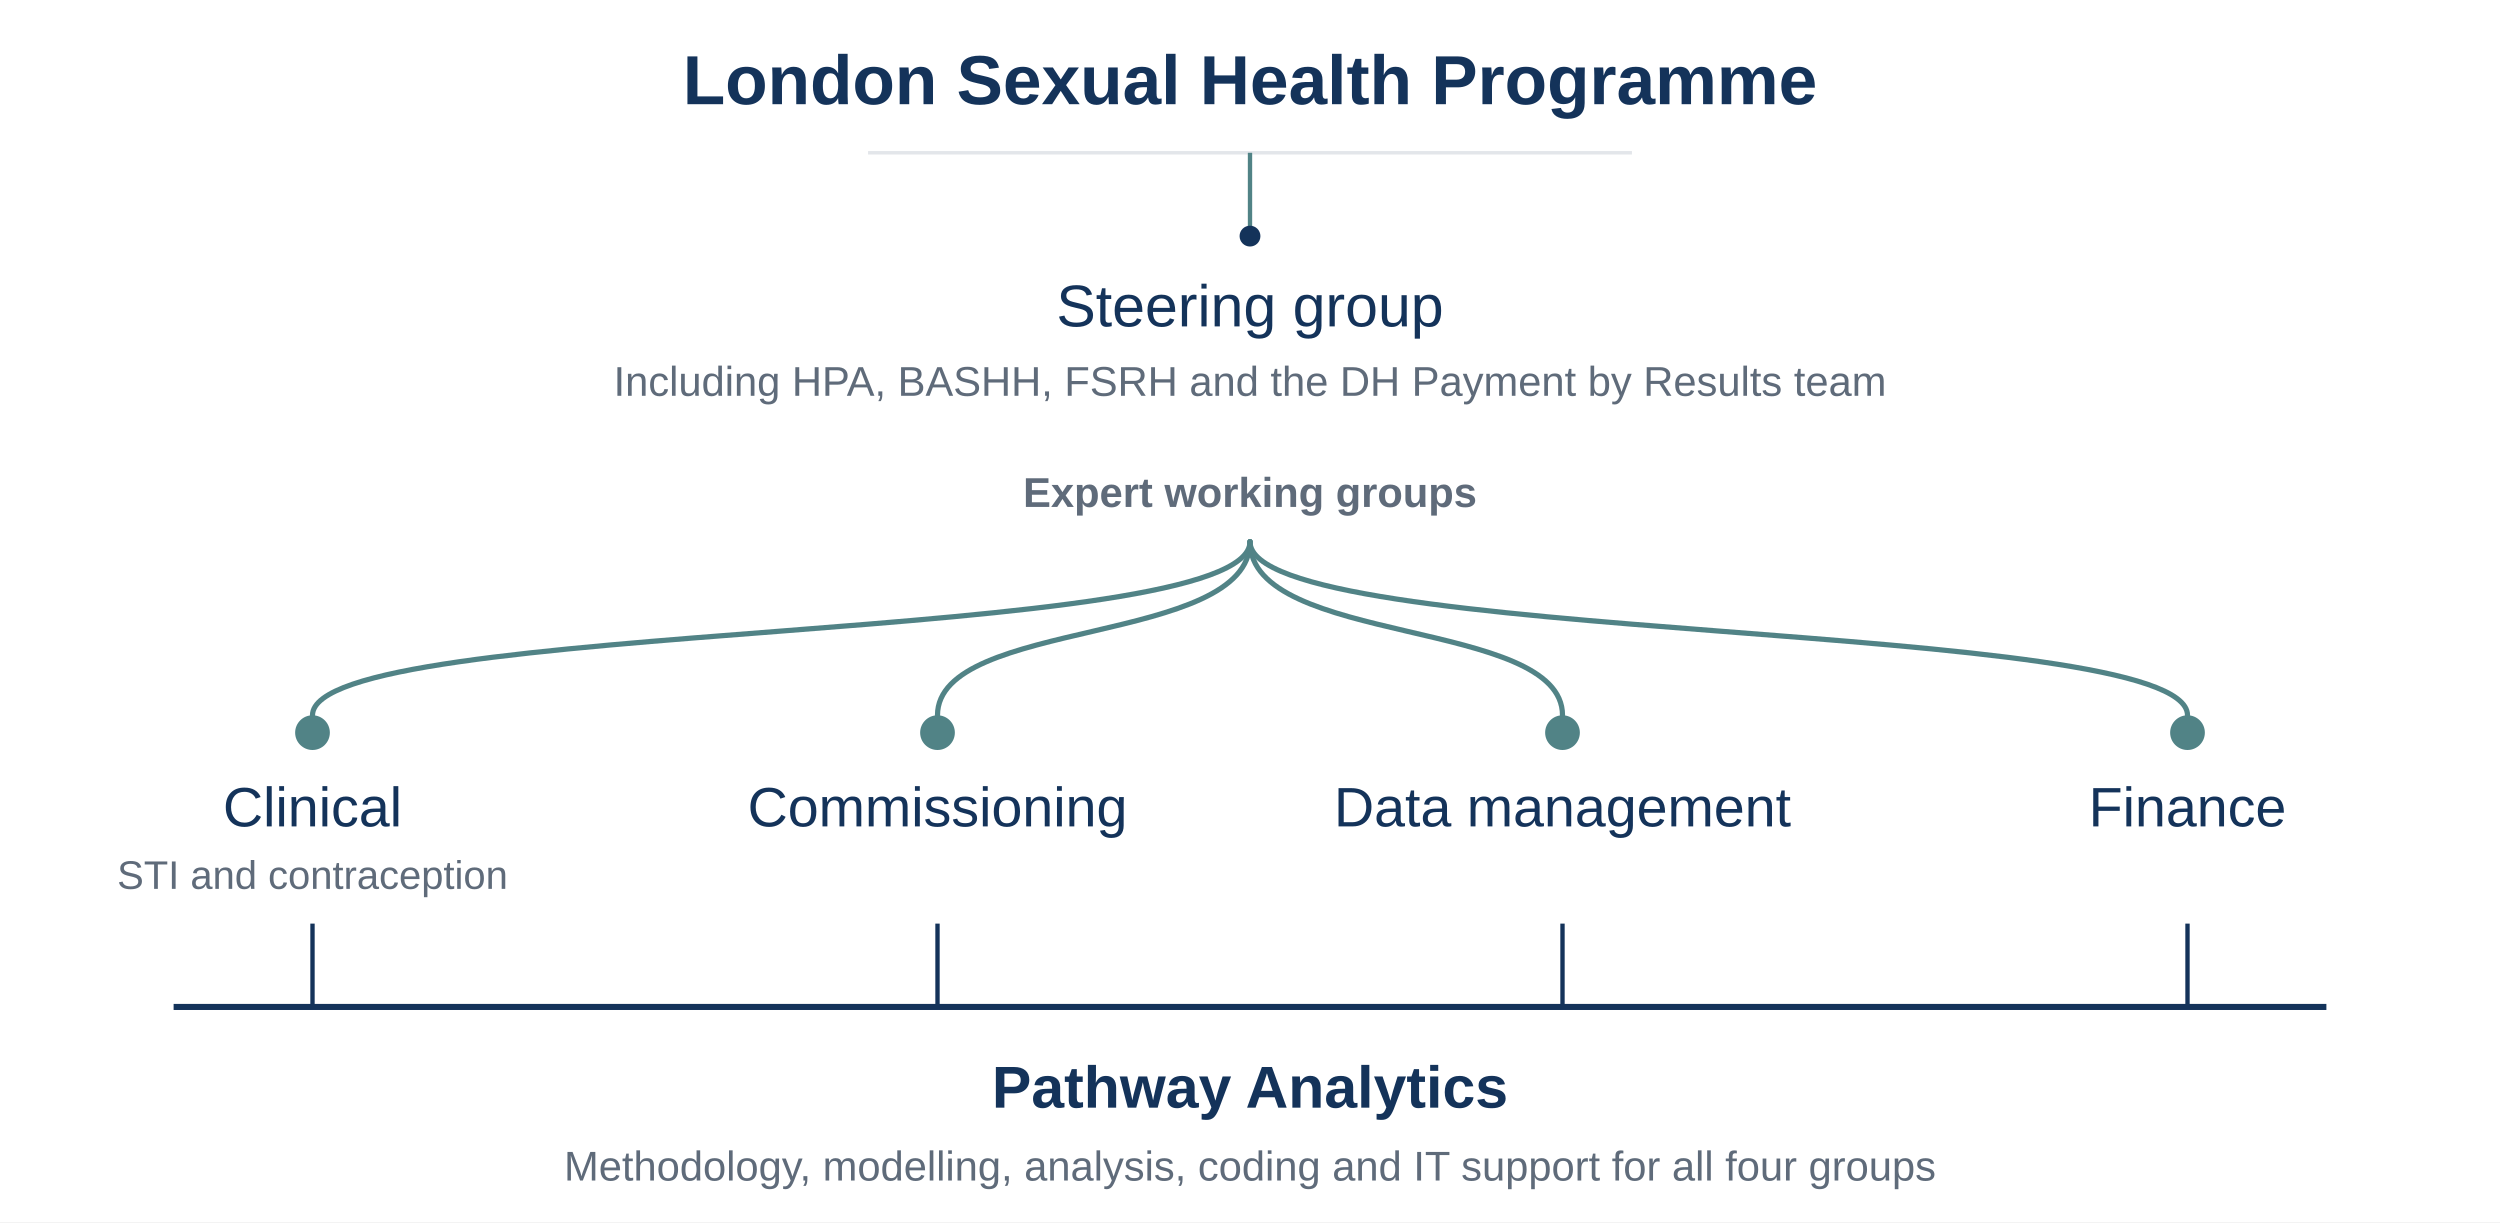
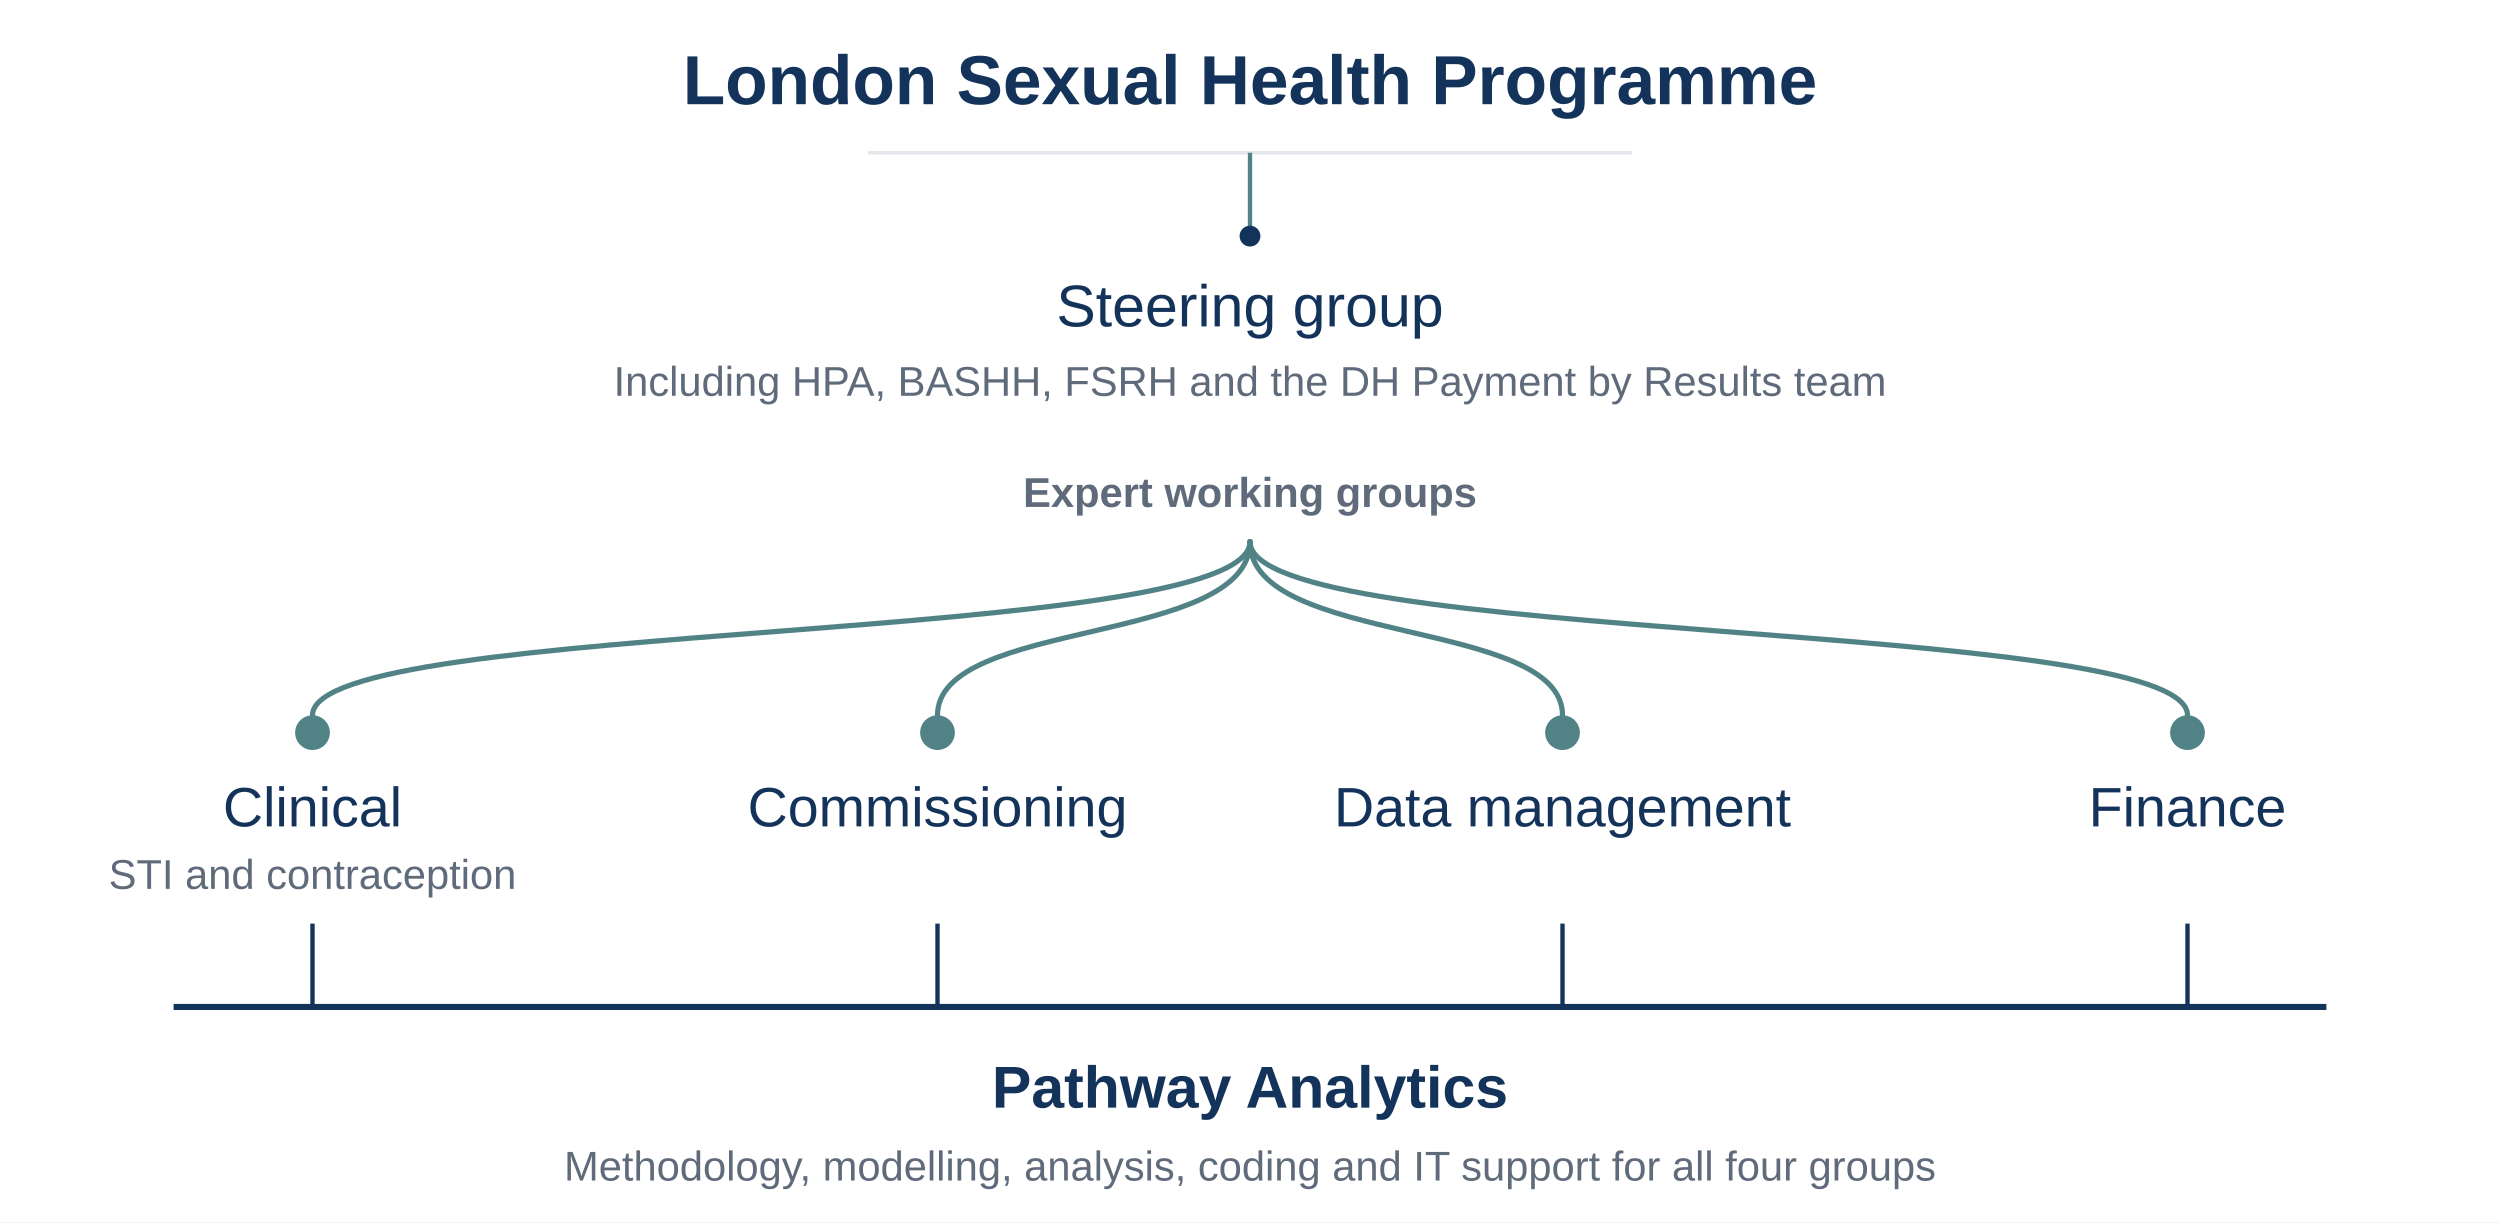
<svg xmlns="http://www.w3.org/2000/svg" viewBox="0 0 720 352" width="720" height="352" role="img" aria-label="Governance: the London Sexual Health Programme and its steering group oversaw four expert working groups: clinical, commissioning, data management and finance. Pathway Analytics provided methodology, modelling, analysis, coding and IT support for all four." font-family="Arial, Helvetica, sans-serif">
  <rect width="720" height="352" fill="#ffffff" />
  <text x="360" y="30" font-size="20" text-anchor="middle" font-weight="bold" fill="#14335a">London Sexual Health Programme</text>
  <line x1="250" y1="44" x2="470" y2="44" stroke="#e3e6ea" stroke-width="1" />
  <line x1="360" y1="44" x2="360" y2="66" stroke="#518386" stroke-width="1.25" />
  <circle cx="360" cy="68" r="3" fill="#14335a" />
  <text x="360" y="94" font-size="17" text-anchor="middle" fill="#14335a">Steering group</text>
  <text x="360" y="114" font-size="12" text-anchor="middle" fill="#5f6b7a">Including HPA, BASHH, FSRH and the DH Payment by Results team</text>
  <text x="360" y="146" font-size="12" text-anchor="middle" font-weight="bold" fill="#5f6b7a">Expert working groups</text>
  <path d="M360 156 C360 186, 90 178, 90 206" fill="none" stroke="#518386" stroke-width="1.5" stroke-linecap="round" stroke-linejoin="round" />
  <circle cx="90" cy="211" r="5" fill="#518386" />
  <text x="90" y="238" font-size="16" text-anchor="middle" fill="#14335a">Clinical</text>
-   <text x="90" y="256" font-size="11.5" text-anchor="middle" fill="#5f6b7a">STI and contraception</text>
+   <text x="90" y="256" font-size="12" text-anchor="middle" fill="#5f6b7a">STI and contraception</text>
  <line x1="90" y1="266" x2="90" y2="290" stroke="#14335a" stroke-width="1.25" />
  <path d="M360 156 C360 186, 270 178, 270 206" fill="none" stroke="#518386" stroke-width="1.5" stroke-linecap="round" stroke-linejoin="round" />
  <circle cx="270" cy="211" r="5" fill="#518386" />
  <text x="270" y="238" font-size="16" text-anchor="middle" fill="#14335a">Commissioning</text>
  <line x1="270" y1="266" x2="270" y2="290" stroke="#14335a" stroke-width="1.25" />
  <path d="M360 156 C360 186, 450 178, 450 206" fill="none" stroke="#518386" stroke-width="1.5" stroke-linecap="round" stroke-linejoin="round" />
  <circle cx="450" cy="211" r="5" fill="#518386" />
  <text x="450" y="238" font-size="16" text-anchor="middle" fill="#14335a">Data management</text>
  <line x1="450" y1="266" x2="450" y2="290" stroke="#14335a" stroke-width="1.25" />
  <path d="M360 156 C360 186, 630 178, 630 206" fill="none" stroke="#518386" stroke-width="1.5" stroke-linecap="round" stroke-linejoin="round" />
  <circle cx="630" cy="211" r="5" fill="#518386" />
  <text x="630" y="238" font-size="16" text-anchor="middle" fill="#14335a">Finance</text>
  <line x1="630" y1="266" x2="630" y2="290" stroke="#14335a" stroke-width="1.25" />
  <line x1="50" y1="290" x2="670" y2="290" stroke="#14335a" stroke-width="1.75" />
  <text x="360" y="319" font-size="17" text-anchor="middle" font-weight="bold" fill="#14335a">Pathway Analytics</text>
  <text x="360" y="340" font-size="12" text-anchor="middle" fill="#5f6b7a">Methodology, modelling, analysis, coding and IT support for all four groups</text>
</svg>
